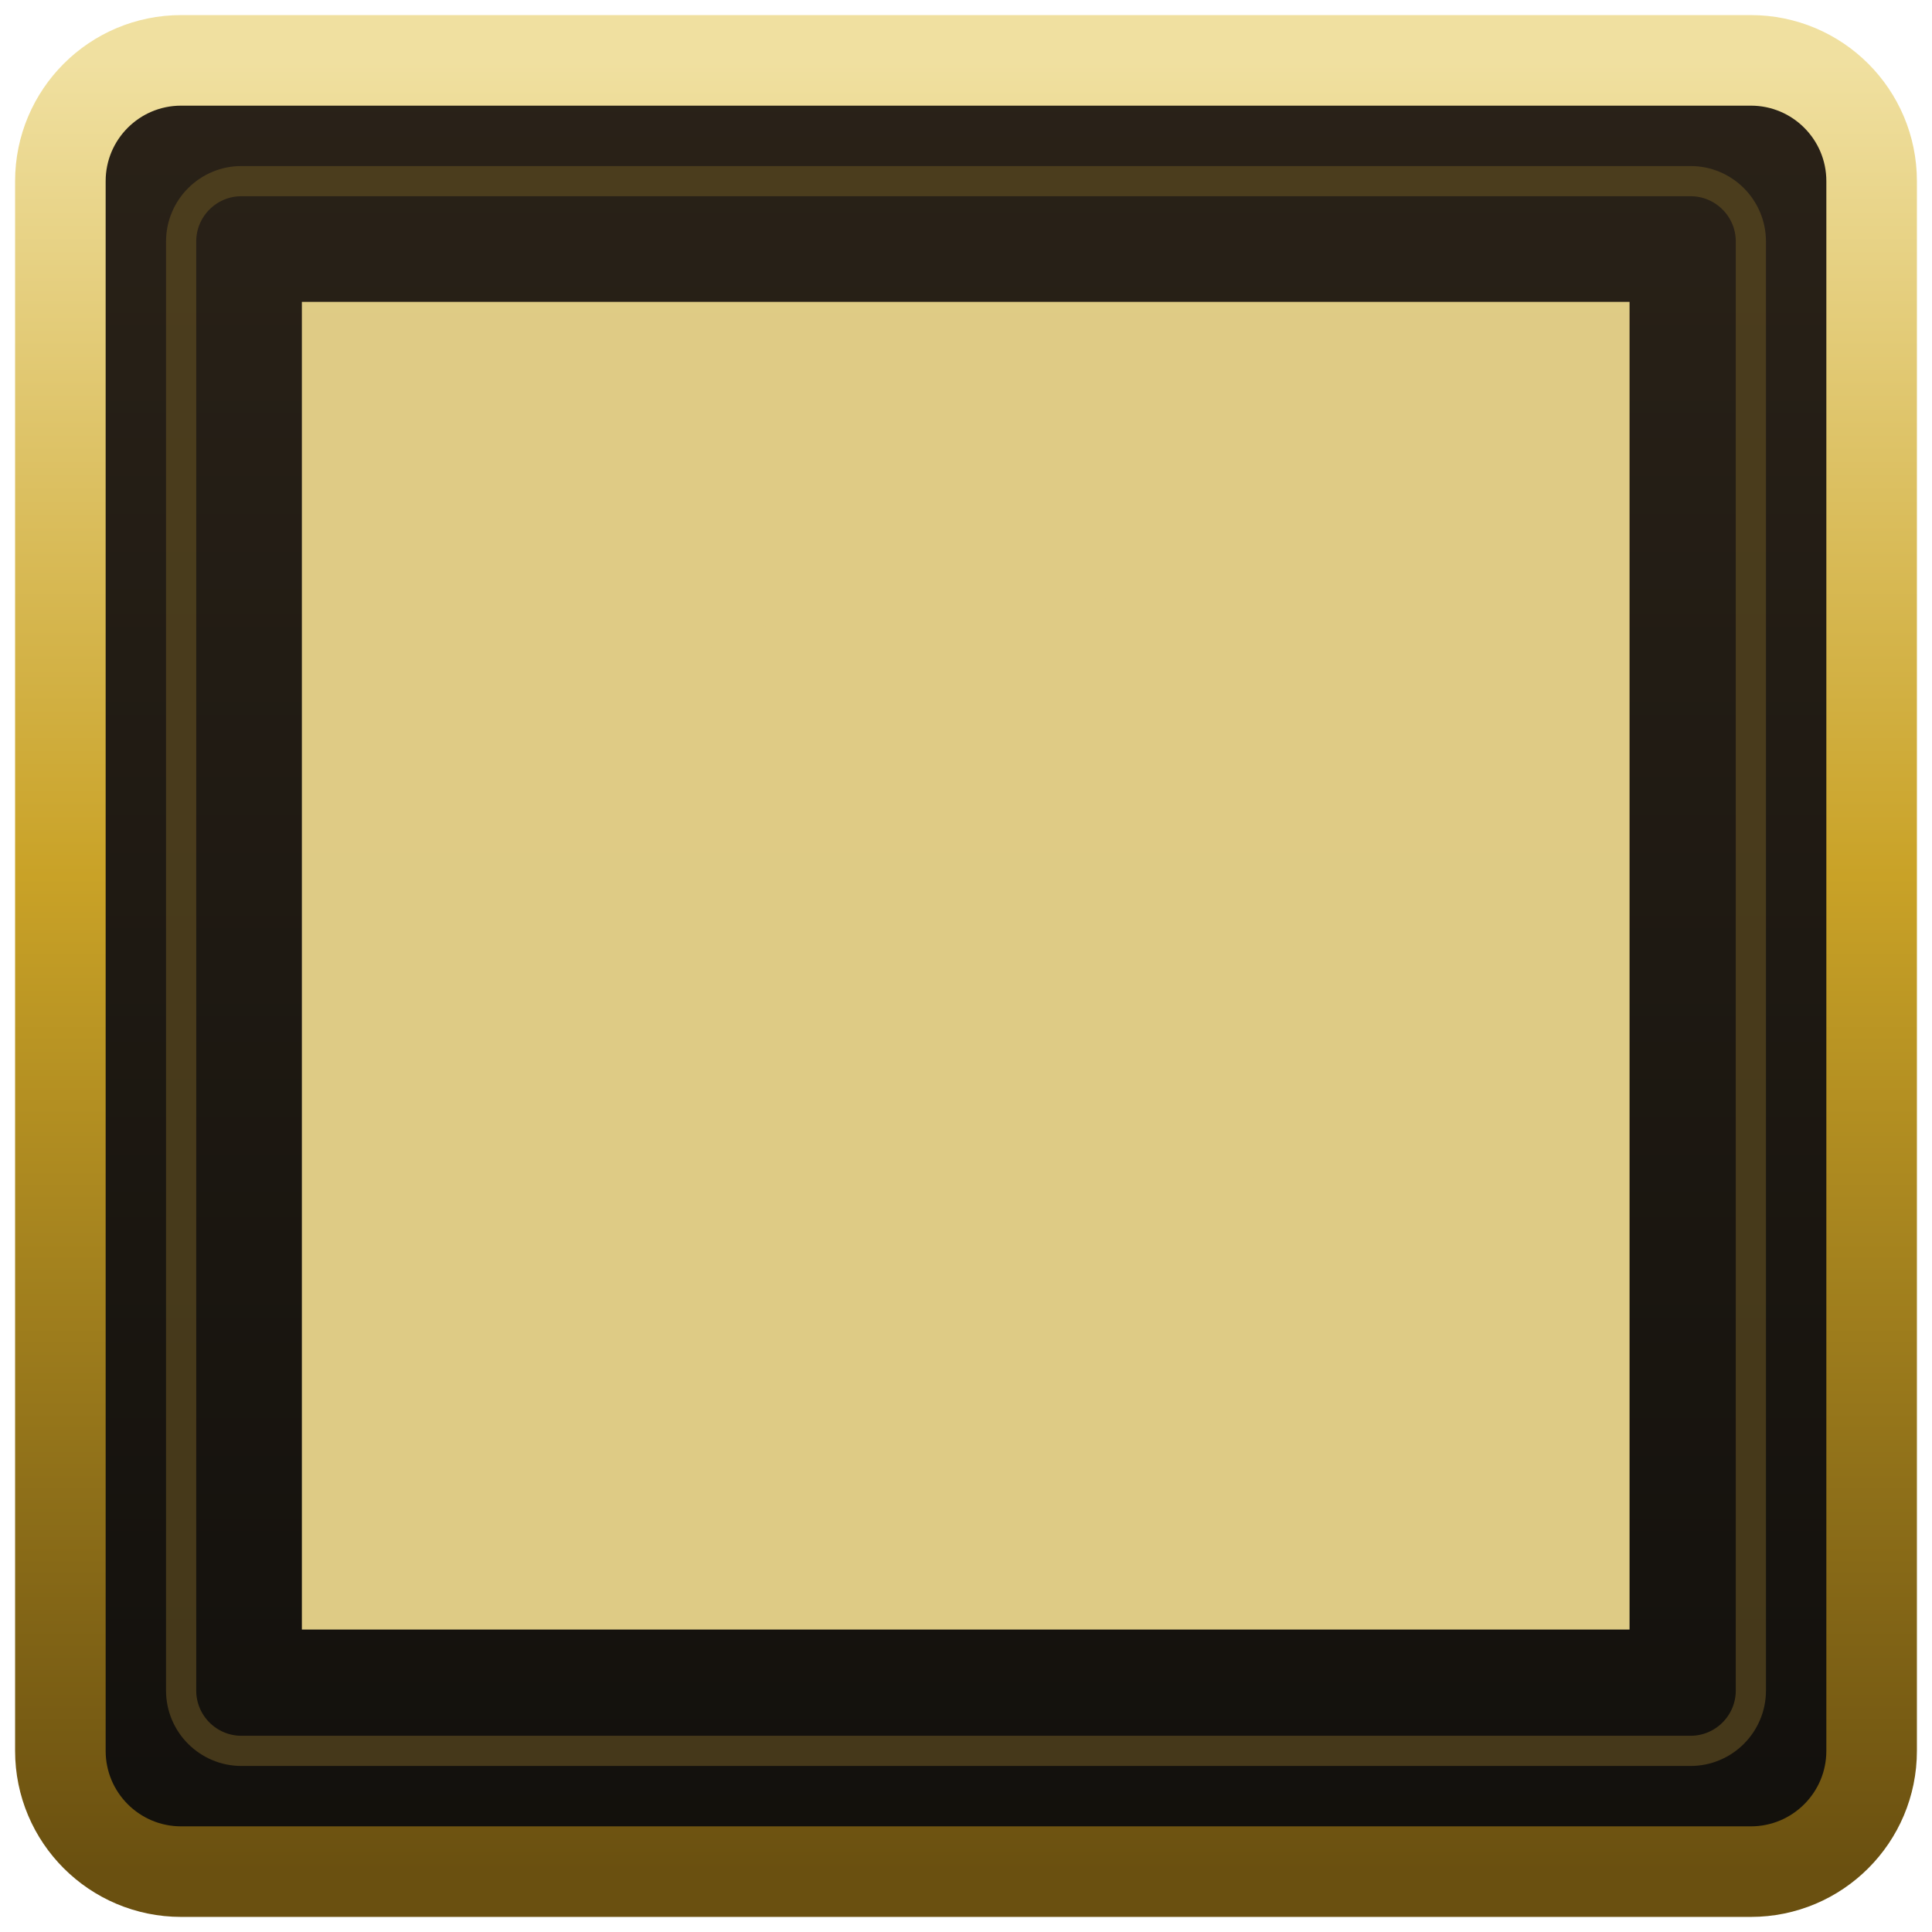
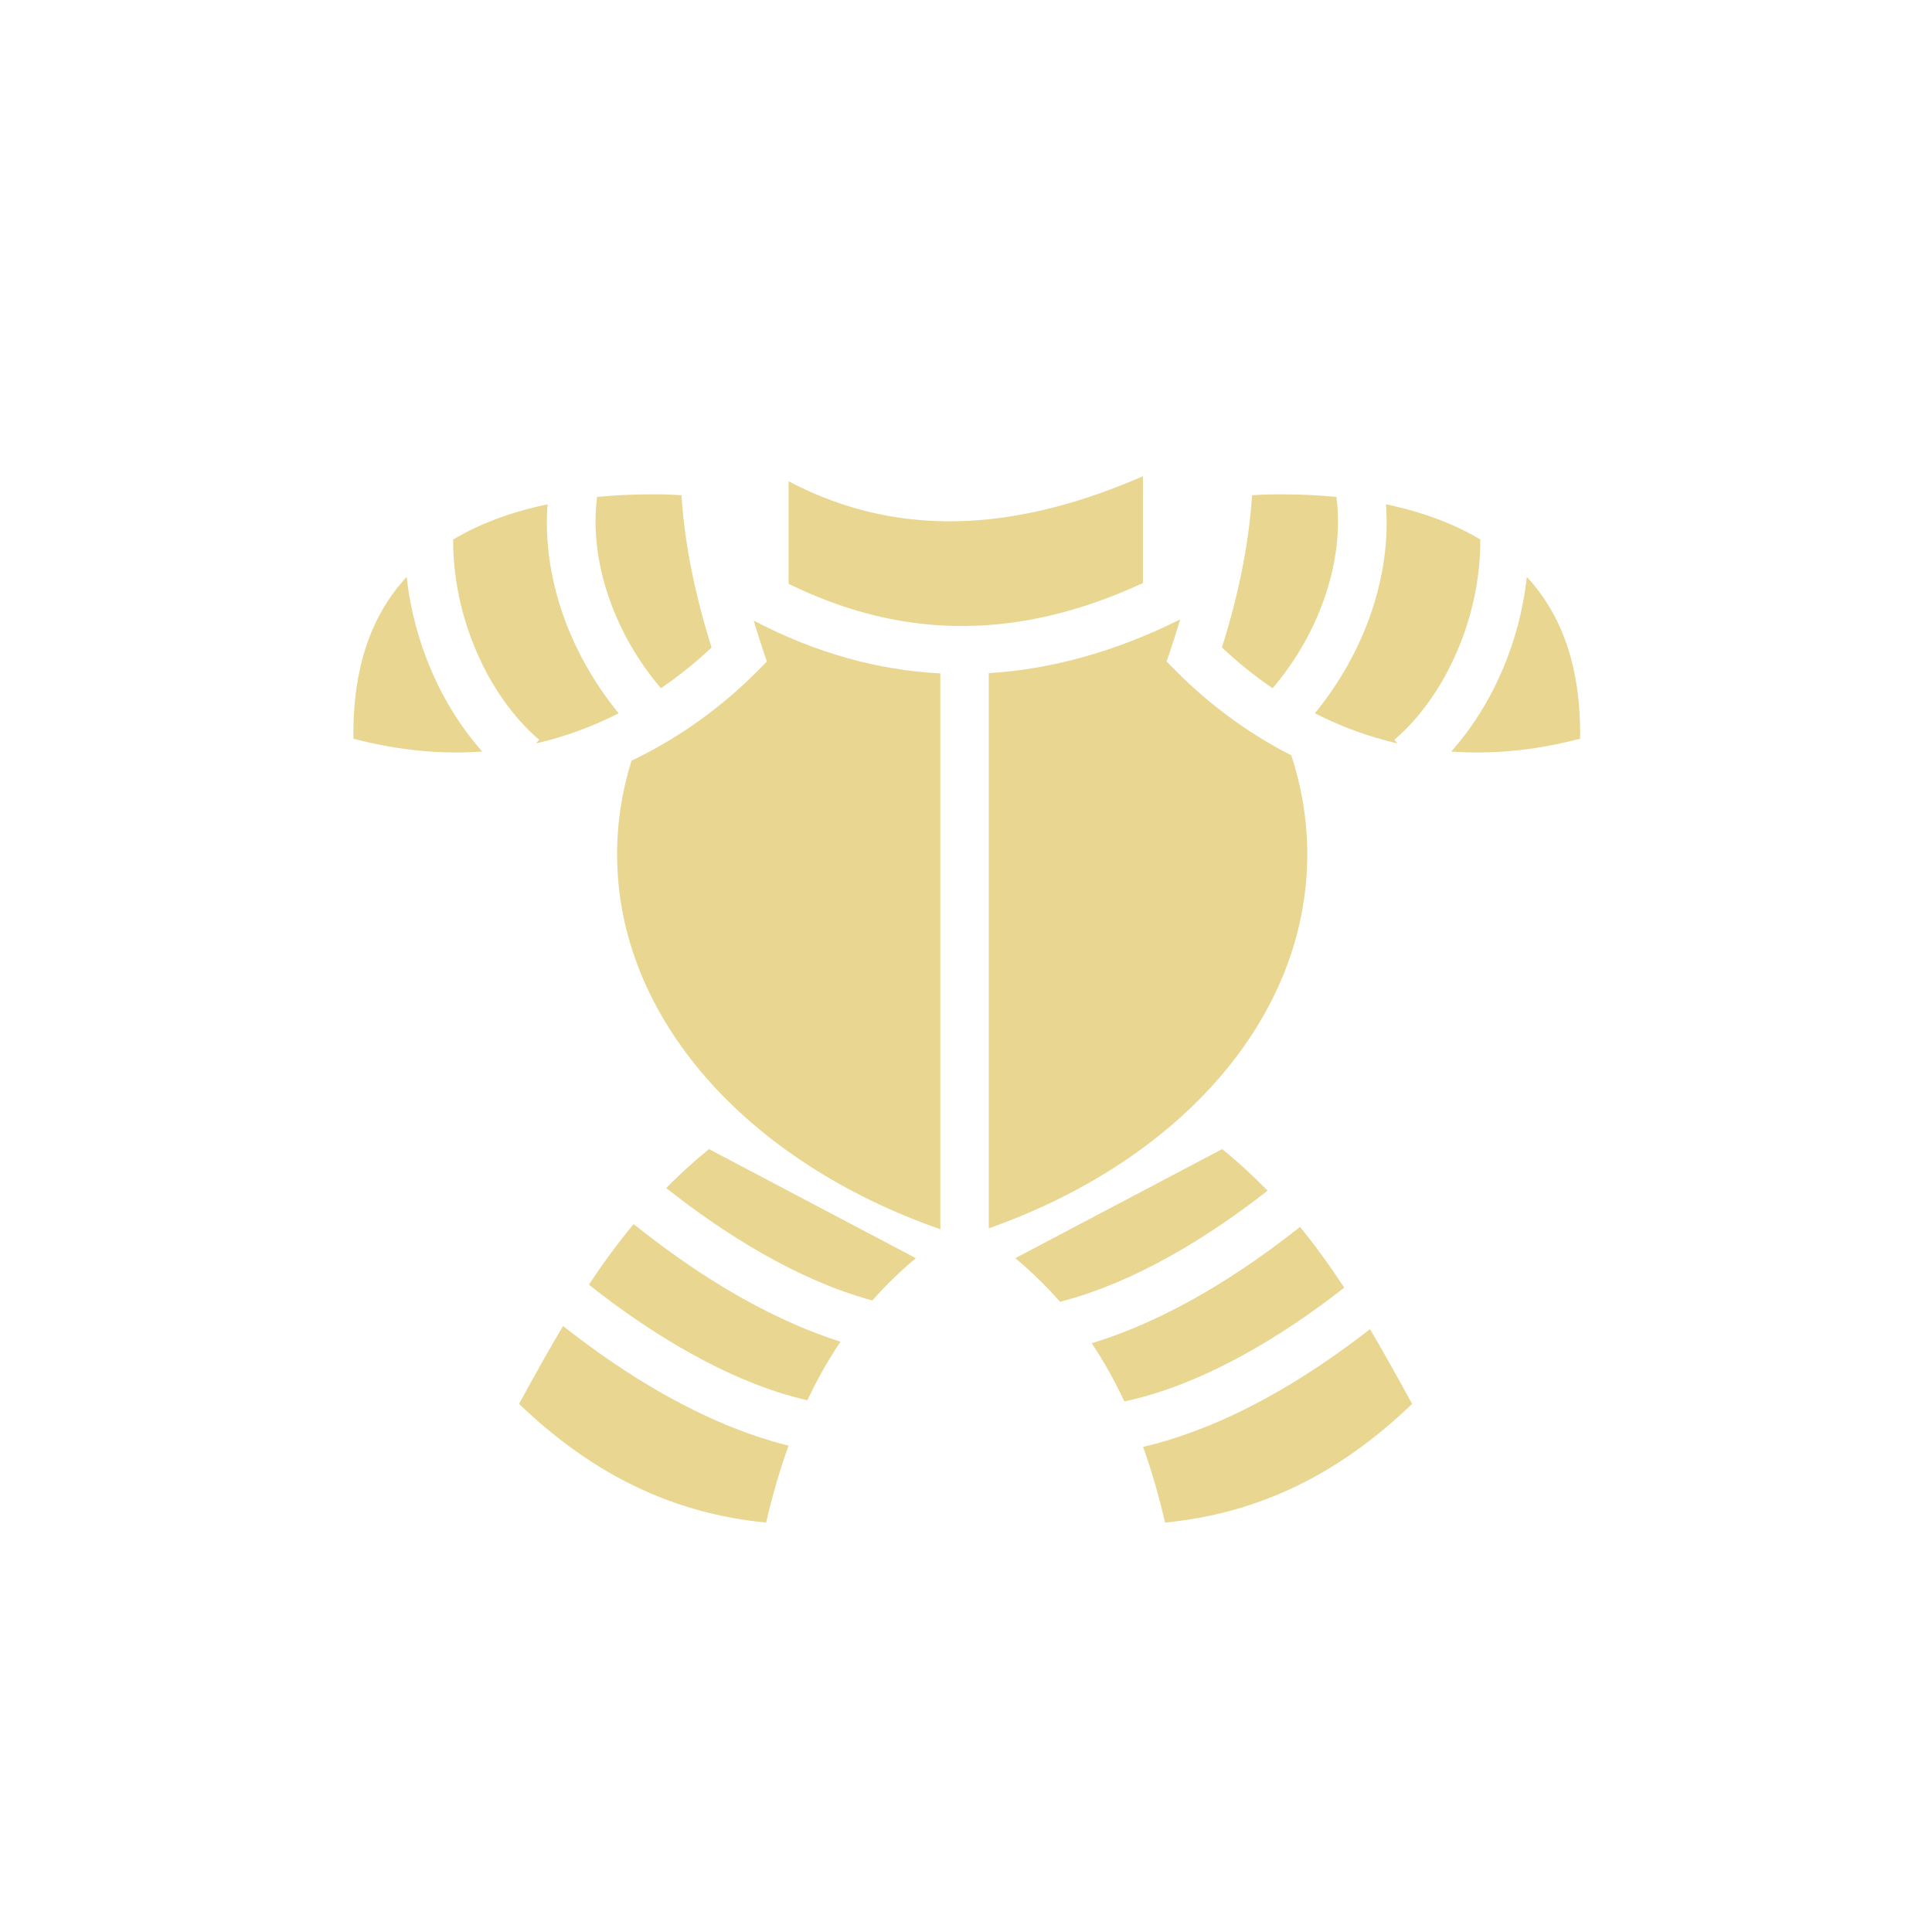
- <svg xmlns="http://www.w3.org/2000/svg" viewBox="0 0 64 64" width="64" height="64">
-   <defs>
-     <linearGradient id="bg" x1="0" y1="0" x2="0" y2="1">
-       <stop offset="0%" stop-color="#2a2218" />
-       <stop offset="100%" stop-color="#12100c" />
-     </linearGradient>
-     <linearGradient id="rim" x1="0" y1="0" x2="0" y2="1">
-       <stop offset="0%" stop-color="#f0e0a0" />
-       <stop offset="45%" stop-color="#c9a227" />
-       <stop offset="100%" stop-color="#6a5010" />
-     </linearGradient>
-   </defs>
-   <rect x="2" y="2" width="60" height="60" rx="4" fill="url(#bg)" stroke="url(#rim)" stroke-width="3" />
-   <rect x="6" y="6" width="52" height="52" rx="2" fill="none" stroke="#5a4820" stroke-width="1" opacity="0.7" />
+ <svg xmlns="http://www.w3.org/2000/svg" fill="none" viewBox="0 0 64 64" width="64" height="64">
  <g transform="translate(10,10) scale(0.0859)" opacity="0.95">
-     <path fill="#e8d48b" d="M0 0h512v512H0z" />
    <path fill="#e8d48b" d="M324.344 67.25c-44.475 19.314-91.03 25.953-136.656 1.938v39.53c45.86 22.493 90.487 21.026 136.656-.28V67.25zM133.72 74.22c-6.81.035-13.448.378-19.876 1-3.125 24.06 6.117 52.095 24.625 73.78 7.23-4.935 13.748-10.28 19.53-15.72-6.15-19.57-10.293-38.917-11.625-58.718-2.14-.095-4.324-.27-6.438-.312-2.082-.04-4.165-.042-6.218-.03zm245.343 0c-2.054-.012-4.136-.01-6.22.03-2.107.042-4.27.218-6.406.313-1.33 19.8-5.475 39.148-11.625 58.718 5.783 5.44 12.3 10.785 19.532 15.72 18.507-21.685 27.75-49.72 24.625-73.78-6.442-.624-13.086-.965-19.908-1zM94.75 78.062c-13.698 2.862-26.024 7.367-36.406 13.593-.193 29.268 13.016 59.952 33.156 77.22l-1.22 1.405c11.587-2.66 22.214-6.694 31.876-11.624-19.18-23.47-29.492-52.762-27.406-80.594zm323.313 0c2.086 27.83-8.227 57.123-27.407 80.593 9.663 4.93 20.29 8.964 31.875 11.625l-1.217-1.405c20.146-17.273 33.33-47.973 33.125-77.25-10.376-6.215-22.686-10.704-36.375-13.563zm-377.657 28c-13.318 14.436-20.88 34.407-20.53 62.406 17.887 4.688 34.462 6.026 49.686 4.936-16.07-18.11-26.396-42.29-29.156-67.344zm432 0c-2.76 25.052-13.084 49.234-29.156 67.343 15.225 1.09 31.8-.248 49.688-4.937.35-28-7.214-47.97-20.532-62.407zm-133.72 16.406l-.873.436c-24.024 11.837-48.424 18.767-72.907 20.28v214.095c73.59-26.01 122.813-81.045 122.813-144.25 0-13.11-2.14-25.886-6.158-38.155-17.663-9.017-32.466-20.5-44-32.063l-4.093-4.093 1.842-5.47c1.205-3.623 2.32-7.217 3.375-10.78zm-164.436.436c1.018 3.422 2.094 6.87 3.25 10.344l1.813 5.47-4.063 4.093c-12.424 12.456-28.62 24.84-48.125 34.125-3.644 11.637-5.563 23.723-5.563 36.093 0 63.404 50.45 118.71 124.657 144.595V143.28c-24.095-1.254-48.185-7.88-71.97-20.374zM157 326.72c-5.933 4.816-11.396 9.827-16.5 15 22.033 17.485 50.57 35.567 79.5 43.374 5.045-5.72 10.61-11.164 16.78-16.313L157 326.72zm197.906 0l-79.78 42.06c6.348 5.3 12.058 10.913 17.218 16.814 29.006-7.38 57.734-25.302 80.062-42.844-5.387-5.534-11.177-10.898-17.5-16.03zm-226.97 28.905c-6.25 7.537-11.945 15.36-17.25 23.375 23.228 18.444 53.698 37.554 84.25 44.594 3.68-7.79 7.9-15.355 12.783-22.594-30.46-9.71-58.2-28.08-79.782-45.375zm256.97 1.094c-21.83 17.33-49.757 35.53-80.312 44.874 4.804 7.193 8.967 14.706 12.594 22.437 30.588-6.498 61.223-25.386 84.78-43.874-5.26-8.024-10.874-15.883-17.062-23.437zM100.72 394.936c-5.853 9.823-11.394 19.87-16.97 30.032 28.236 27.185 59.256 42.295 95.28 45.78 2.33-10.074 5.165-19.994 8.657-29.656-33.072-8.298-63.446-27.63-86.968-46.156zm311.186 1.22c-23.8 18.54-54.345 37.583-87.5 45.406 3.415 9.513 6.18 19.277 8.47 29.187 36.024-3.485 67.044-18.595 95.28-45.78-5.346-9.746-10.664-19.378-16.25-28.814z" />
  </g>
</svg>
